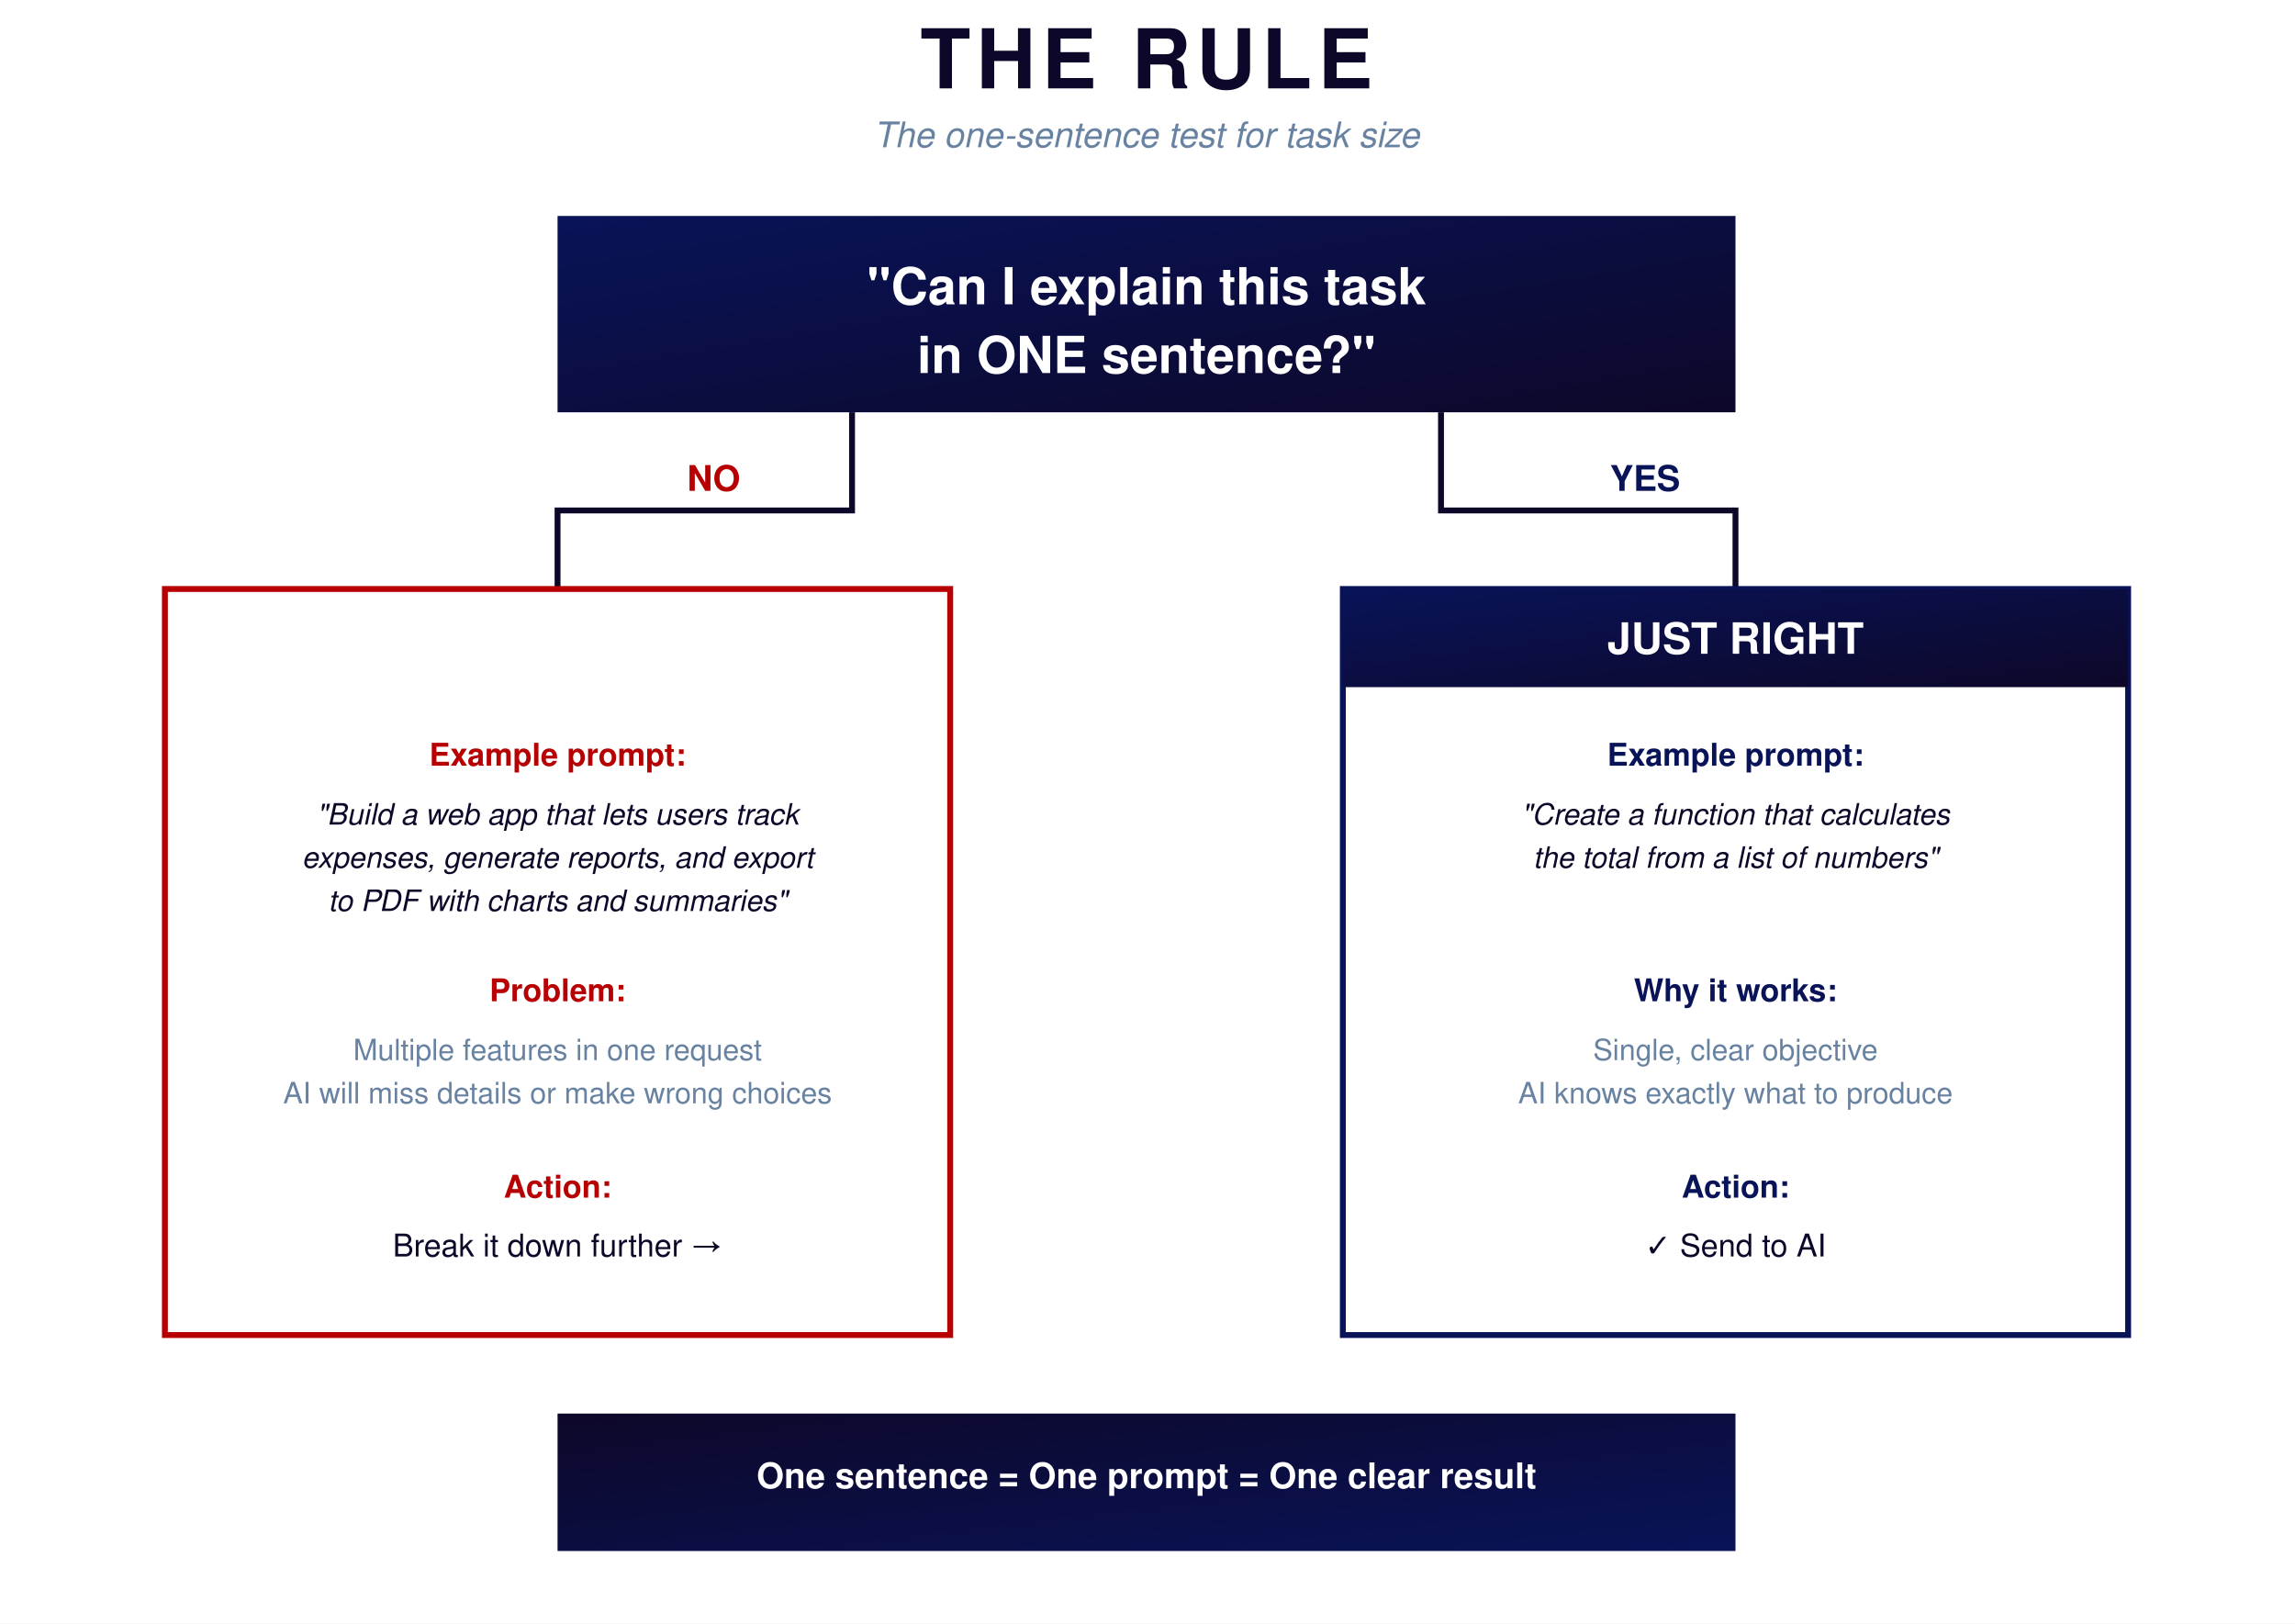
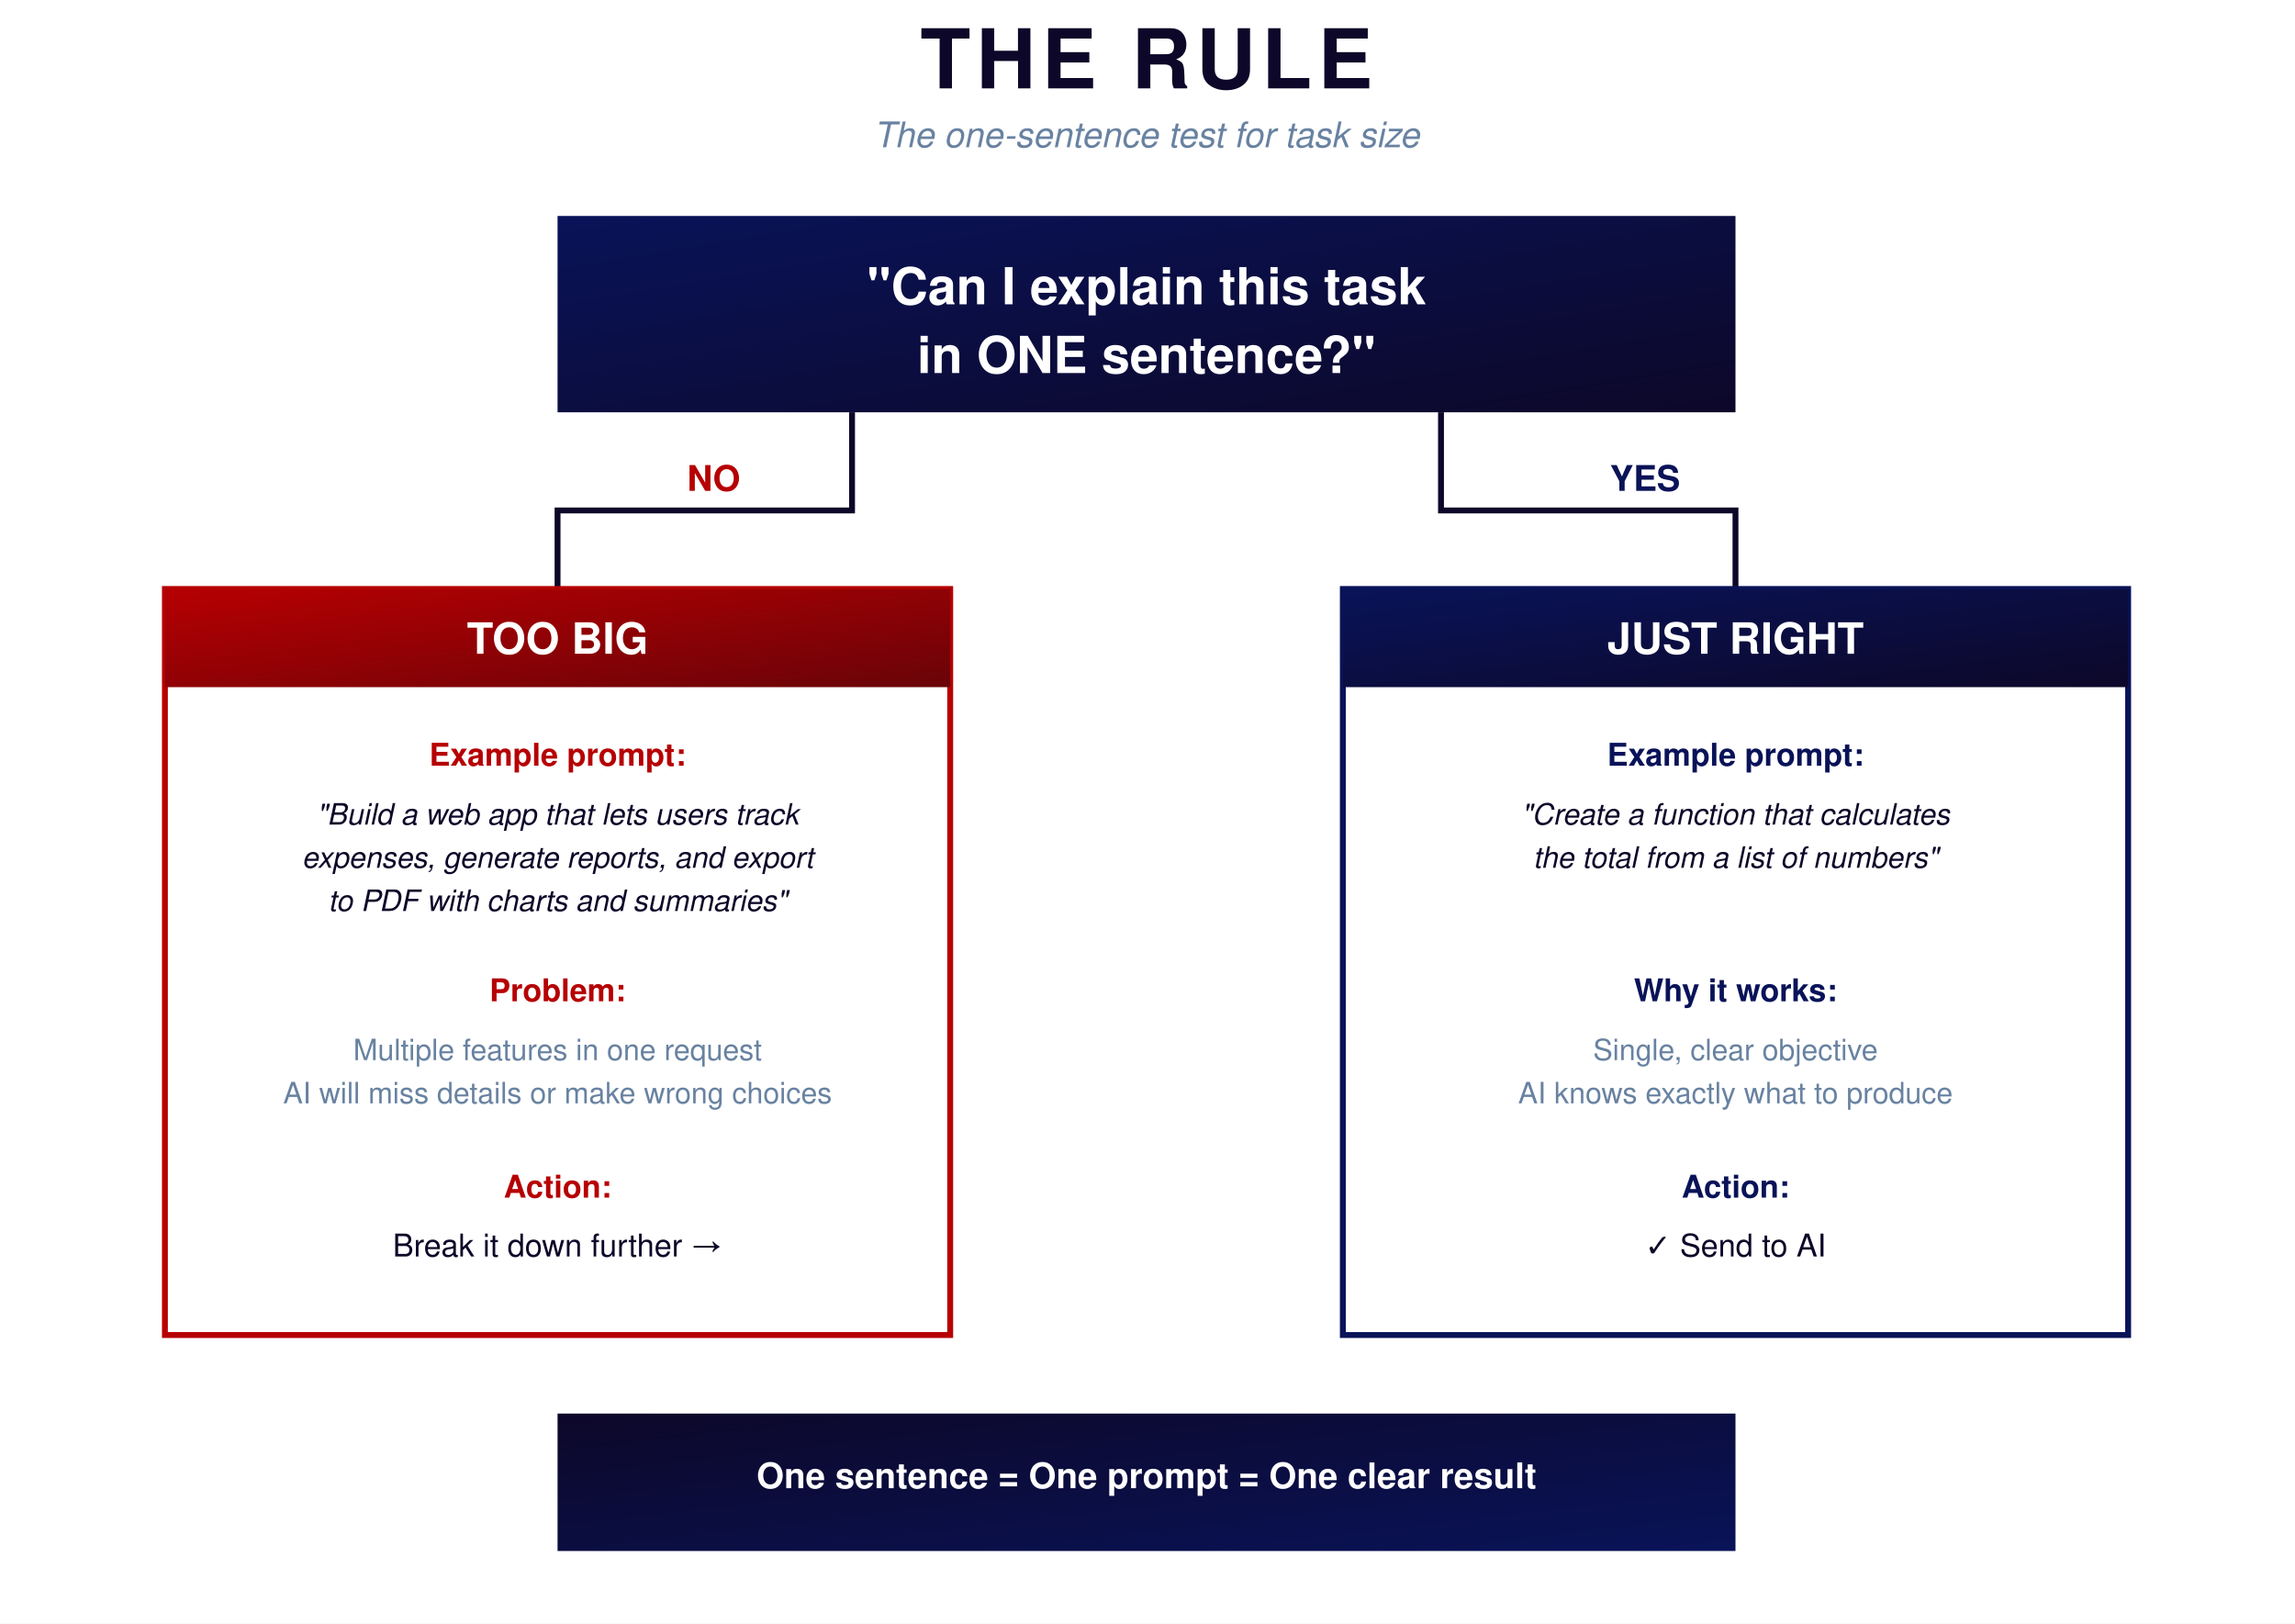
<svg xmlns="http://www.w3.org/2000/svg" viewBox="0 0 1169 827" width="1169" height="827">
  <defs>
    <linearGradient id="goodGreen" x1="0%" y1="0%" x2="100%" y2="100%">
      <stop offset="0%" style="stop-color:#0a7c42" />
      <stop offset="100%" style="stop-color:#065a2f" />
    </linearGradient>
    <linearGradient id="badRed" x1="0%" y1="0%" x2="100%" y2="100%">
      <stop offset="0%" style="stop-color:#b60002" />
      <stop offset="100%" style="stop-color:#690308" />
    </linearGradient>
    <linearGradient id="deepBlue" x1="0%" y1="0%" x2="100%" y2="100%">
      <stop offset="0%" style="stop-color:#091358" />
      <stop offset="100%" style="stop-color:#0d0829" />
    </linearGradient>
    <linearGradient id="aiPurple" x1="0%" y1="0%" x2="100%" y2="100%">
      <stop offset="0%" style="stop-color:#6b21a8" />
      <stop offset="100%" style="stop-color:#4c1d6d" />
    </linearGradient>
    <linearGradient id="steelBlue" x1="0%" y1="0%" x2="100%" y2="100%">
      <stop offset="0%" style="stop-color:#7a94b3" />
      <stop offset="100%" style="stop-color:#6882a1" />
    </linearGradient>
    <linearGradient id="darkNavy" x1="0%" y1="0%" x2="100%" y2="100%">
      <stop offset="0%" style="stop-color:#0d0829" />
      <stop offset="100%" style="stop-color:#091358" />
    </linearGradient>
  </defs>
  <rect width="1169" height="827" fill="#ffffff" />
  <text x="584" y="45" font-family="Helvetica, Arial, sans-serif" font-size="42" font-weight="bold" fill="#0d0829" text-anchor="middle" letter-spacing="3">THE RULE</text>
  <text x="584" y="75" font-family="Helvetica, Arial, sans-serif" font-size="18" fill="#6882a1" text-anchor="middle" font-style="italic">The one-sentence test for task size</text>
  <rect x="284" y="110" width="600" height="100" fill="url(#deepBlue)" />
  <text x="584" y="155" font-family="Helvetica, Arial, sans-serif" font-size="26" font-weight="bold" fill="#ffffff" text-anchor="middle">"Can I explain this task</text>
  <text x="584" y="190" font-family="Helvetica, Arial, sans-serif" font-size="26" font-weight="bold" fill="#ffffff" text-anchor="middle">in ONE sentence?"</text>
  <path d="M 434 210 L 434 260 L 284 260 L 284 300" stroke="#0d0829" stroke-width="3" fill="none" />
  <text x="350" y="250" font-family="Helvetica, Arial, sans-serif" font-size="18" font-weight="bold" fill="#b60002">NO</text>
  <path d="M 734 210 L 734 260 L 884 260 L 884 300" stroke="#0d0829" stroke-width="3" fill="none" />
  <text x="820" y="250" font-family="Helvetica, Arial, sans-serif" font-size="18" font-weight="bold" fill="#091358">YES</text>
  <rect x="84" y="300" width="400" height="380" fill="#ffffff" stroke="#b60002" stroke-width="3" />
-   <rect x="84" y="300" width="400" height="50" fill="url(#brightRed)" />
+   <rect x="84" y="300" width="400" height="50" fill="url(#badRed)" />
  <text x="284" y="333" font-family="Helvetica, Arial, sans-serif" font-size="22" font-weight="bold" fill="#ffffff" text-anchor="middle">TOO BIG</text>
  <text x="284" y="390" font-family="Helvetica, Arial, sans-serif" font-size="16" font-weight="bold" fill="#b60002" text-anchor="middle">Example prompt:</text>
  <text x="284" y="420" font-family="Helvetica, Arial, sans-serif" font-size="15" fill="#0d0829" text-anchor="middle" font-style="italic">"Build a web app that lets users track</text>
  <text x="284" y="442" font-family="Helvetica, Arial, sans-serif" font-size="15" fill="#0d0829" text-anchor="middle" font-style="italic">expenses, generate reports, and export</text>
  <text x="284" y="464" font-family="Helvetica, Arial, sans-serif" font-size="15" fill="#0d0829" text-anchor="middle" font-style="italic">to PDF with charts and summaries"</text>
  <text x="284" y="510" font-family="Helvetica, Arial, sans-serif" font-size="16" font-weight="bold" fill="#b60002" text-anchor="middle">Problem:</text>
  <text x="284" y="540" font-family="Helvetica, Arial, sans-serif" font-size="15" fill="#6882a1" text-anchor="middle">Multiple features in one request</text>
  <text x="284" y="562" font-family="Helvetica, Arial, sans-serif" font-size="15" fill="#6882a1" text-anchor="middle">AI will miss details or make wrong choices</text>
  <text x="284" y="610" font-family="Helvetica, Arial, sans-serif" font-size="16" font-weight="bold" fill="#b60002" text-anchor="middle">Action:</text>
  <text x="284" y="640" font-family="Helvetica, Arial, sans-serif" font-size="16" fill="#0d0829" text-anchor="middle">Break it down further →</text>
  <rect x="684" y="300" width="400" height="380" fill="#ffffff" stroke="#091358" stroke-width="3" />
  <rect x="684" y="300" width="400" height="50" fill="url(#deepBlue)" />
  <text x="884" y="333" font-family="Helvetica, Arial, sans-serif" font-size="22" font-weight="bold" fill="#ffffff" text-anchor="middle">JUST RIGHT</text>
  <text x="884" y="390" font-family="Helvetica, Arial, sans-serif" font-size="16" font-weight="bold" fill="#091358" text-anchor="middle">Example prompt:</text>
  <text x="884" y="420" font-family="Helvetica, Arial, sans-serif" font-size="15" fill="#0d0829" text-anchor="middle" font-style="italic">"Create a function that calculates</text>
  <text x="884" y="442" font-family="Helvetica, Arial, sans-serif" font-size="15" fill="#0d0829" text-anchor="middle" font-style="italic">the total from a list of numbers"</text>
  <text x="884" y="510" font-family="Helvetica, Arial, sans-serif" font-size="16" font-weight="bold" fill="#091358" text-anchor="middle">Why it works:</text>
  <text x="884" y="540" font-family="Helvetica, Arial, sans-serif" font-size="15" fill="#6882a1" text-anchor="middle">Single, clear objective</text>
  <text x="884" y="562" font-family="Helvetica, Arial, sans-serif" font-size="15" fill="#6882a1" text-anchor="middle">AI knows exactly what to produce</text>
  <text x="884" y="610" font-family="Helvetica, Arial, sans-serif" font-size="16" font-weight="bold" fill="#091358" text-anchor="middle">Action:</text>
  <text x="884" y="640" font-family="Helvetica, Arial, sans-serif" font-size="16" fill="#0d0829" text-anchor="middle">✓ Send to AI</text>
  <rect x="284" y="720" width="600" height="70" fill="url(#darkNavy)" />
  <text x="584" y="758" font-family="Helvetica, Arial, sans-serif" font-size="18" font-weight="bold" fill="#ffffff" text-anchor="middle">One sentence = One prompt = One clear result</text>
</svg>
